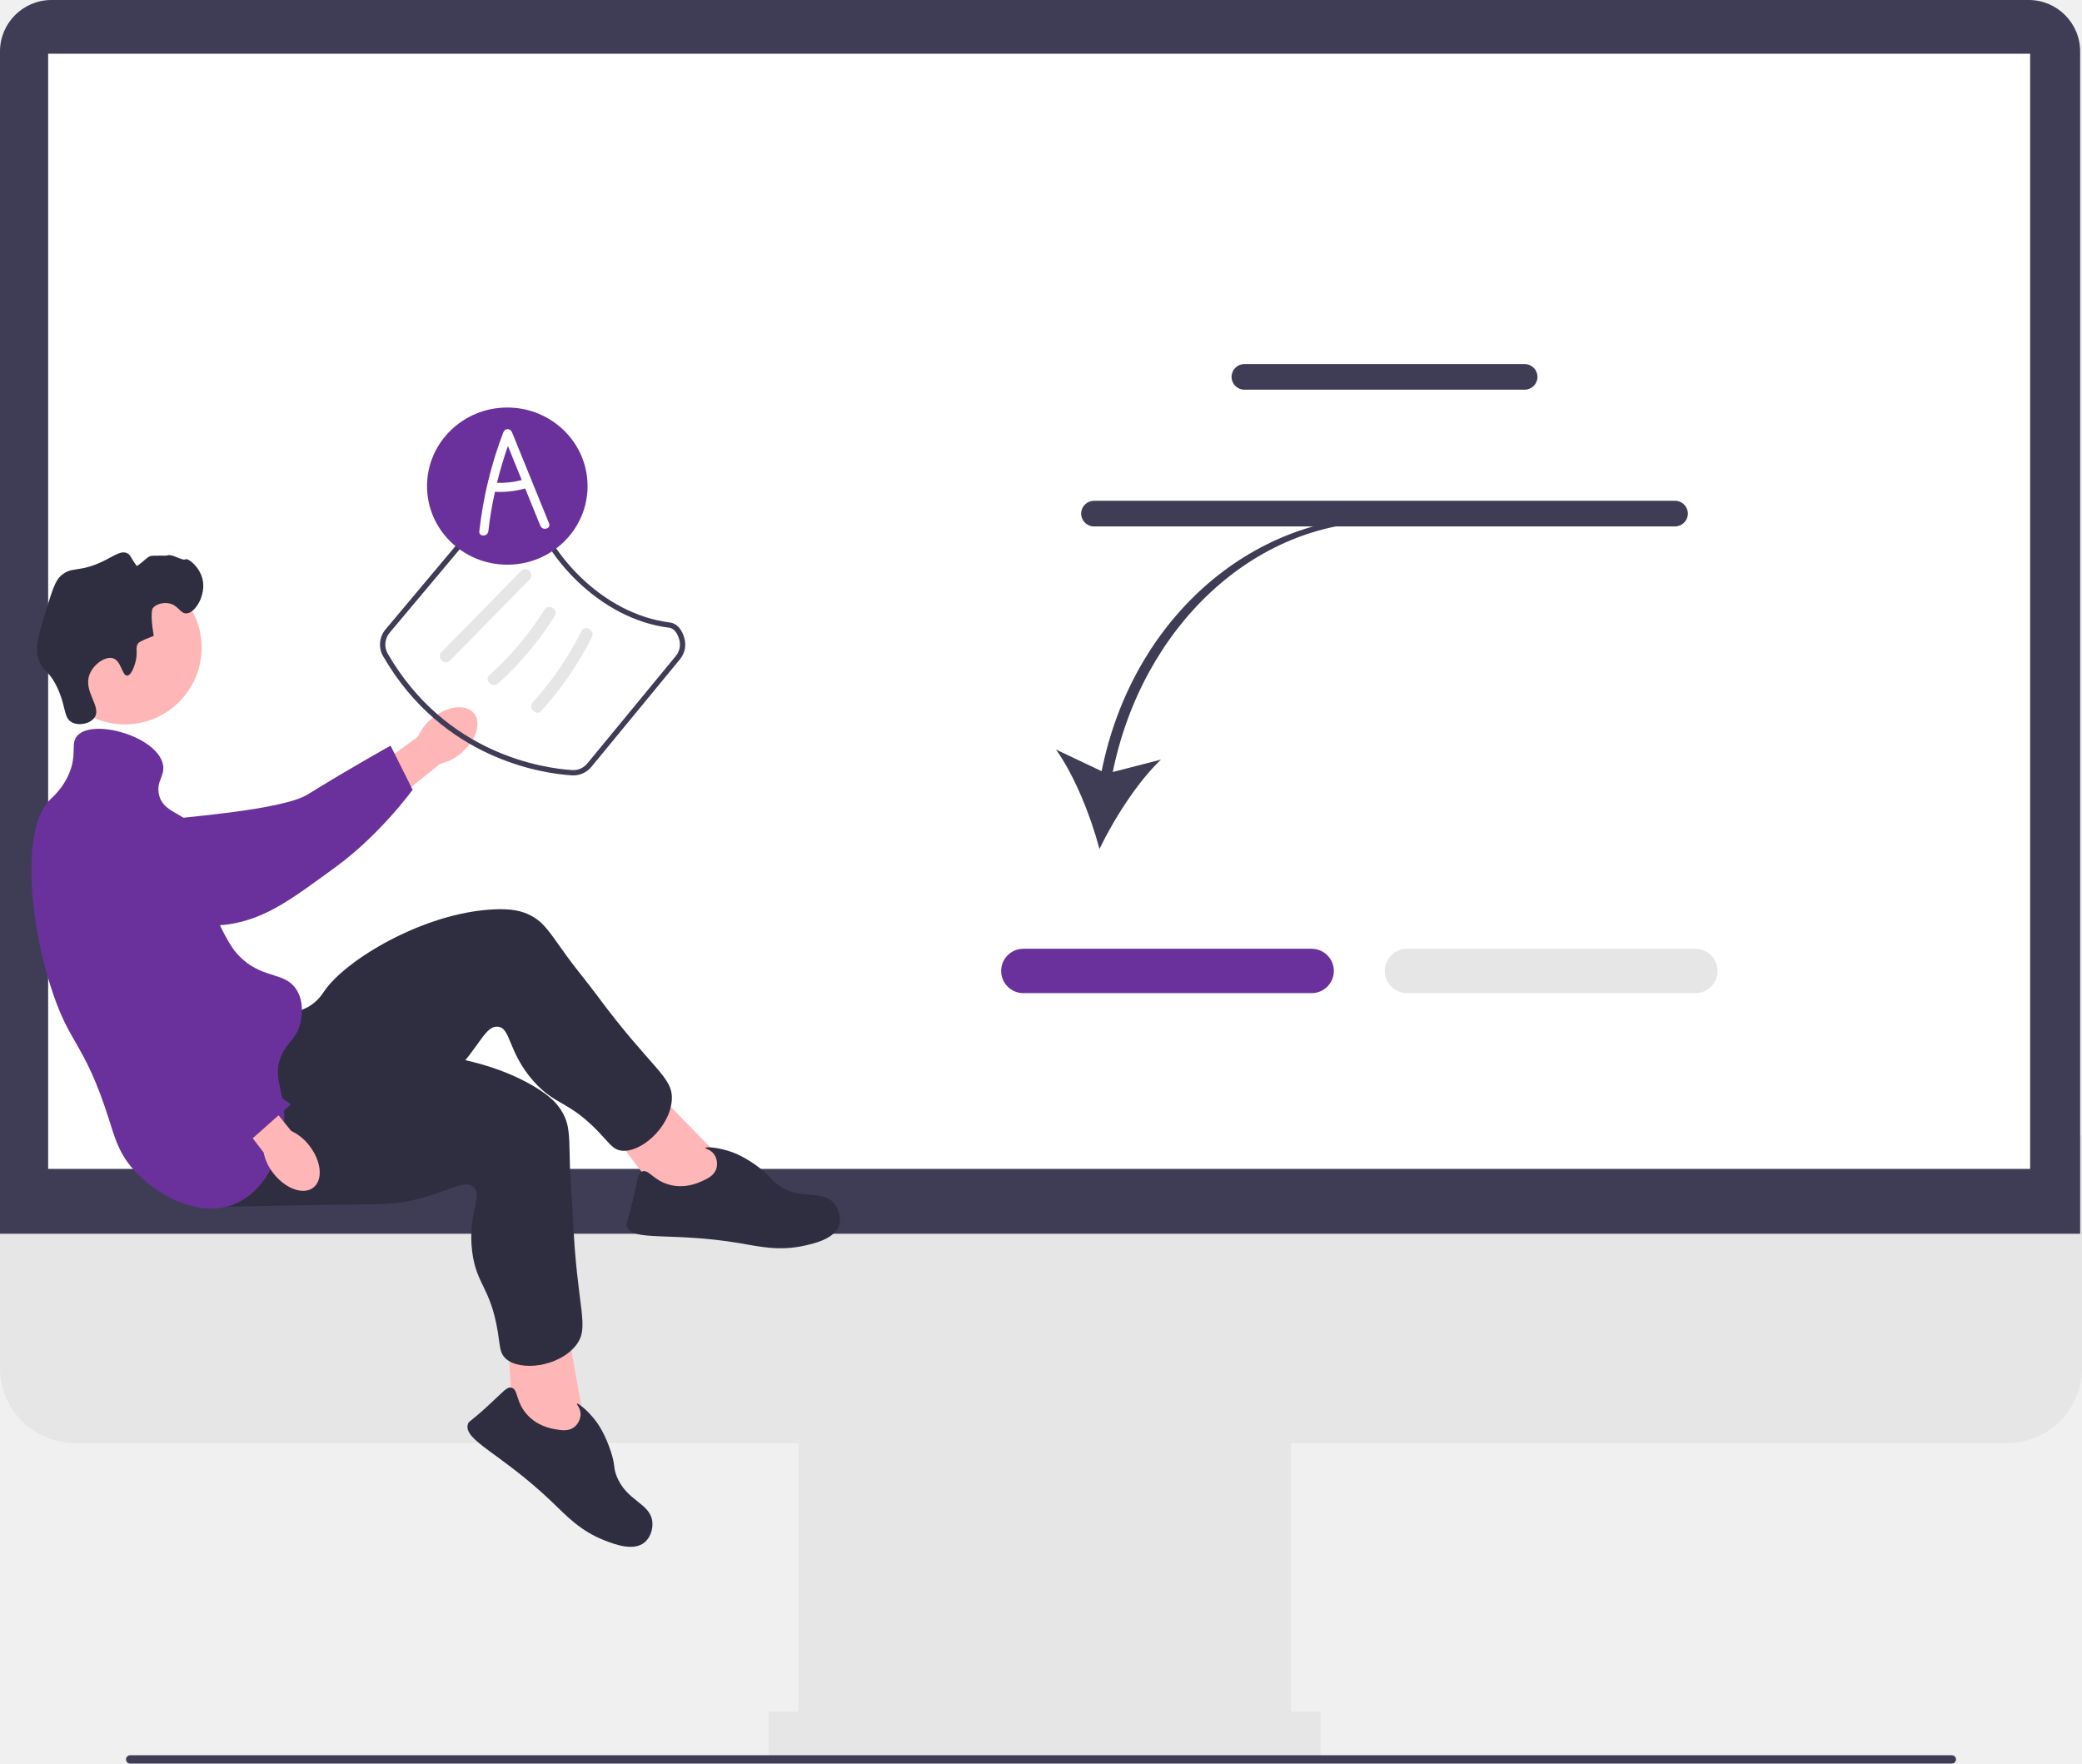
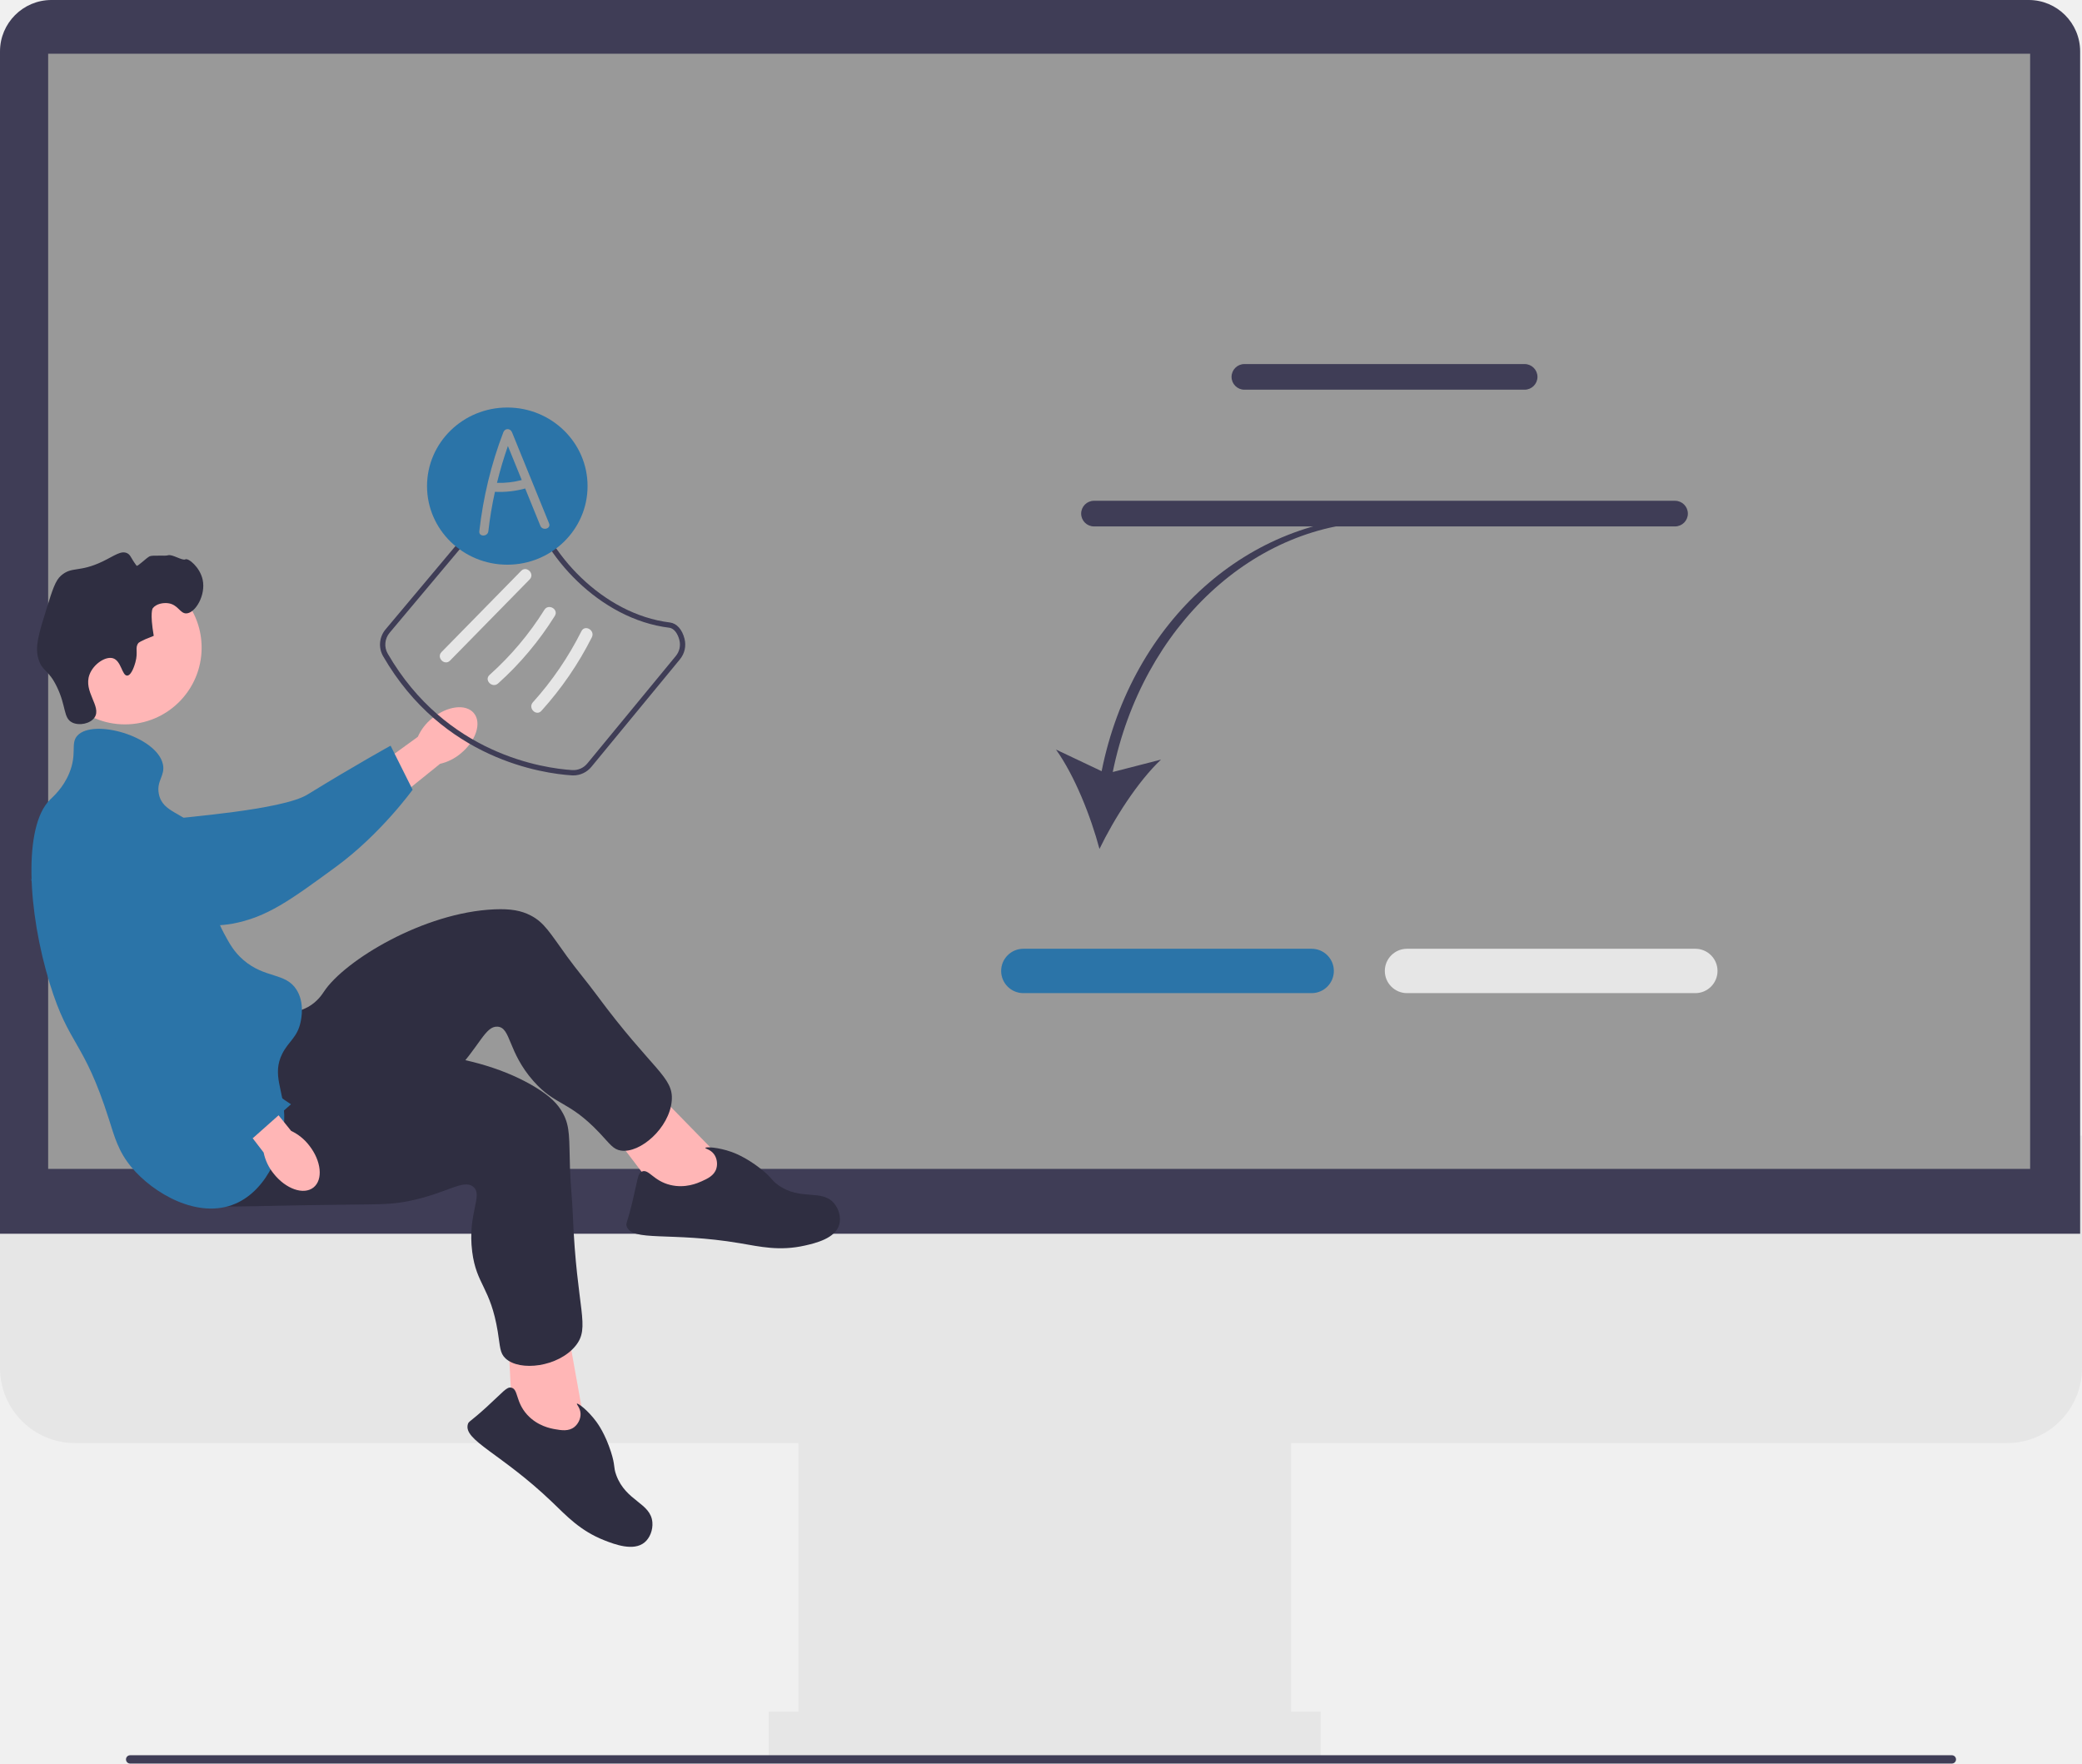
<svg xmlns="http://www.w3.org/2000/svg" width="596.912" height="505.575" viewBox="0 0 596.912 505.575" role="img" artist="Katerina Limpitsouni" source="https://undraw.co/">
  <g>
    <path d="M575.427,413.696H21.485c-11.847,0-21.485-9.638-21.485-21.485v-66.671H596.912v66.671c0,11.847-9.638,21.485-21.485,21.485Z" fill="#e6e6e6" />
    <rect x="228.887" y="402.544" width="141.262" height="100.901" fill="#e6e6e6" />
    <rect x="220.39" y="490.7" width="158.256" height="12.745" fill="#e6e6e6" />
    <path d="M596.381,353.686H0V14.744C0,6.614,6.614,0,14.744,0H581.637c8.13,0,14.744,6.614,14.744,14.744V353.686Z" fill="#3f3d56" />
-     <rect x="13.808" y="15.401" width="568.234" height="319.698" fill="#fff" />
+     <rect x="13.808" y="15.401" width="568.234" height="319.698" fill="#999" />
  </g>
  <g>
    <path id="uuid-25324785-d0f2-4f1c-ad19-f4bb5410ff47-2317" d="M123.853,205.949c4.349-3.594,9.729-4.263,12.015-1.494,2.287,2.768,.614,7.924-3.737,11.519-1.718,1.46-3.761,2.487-5.958,2.995l-18.62,14.994-6.85-8.888,19.083-13.838c.914-2.062,2.308-3.875,4.066-5.288Z" fill="#ffb6b6" />
-     <path d="M16.233,239.779c-.009-.663-.003-6.447,4.279-10.103,4.919-4.199,11.86-2.5,14.294-1.904,5.624,1.377,6.085,3.79,11.366,6.268,9.88,4.637-2.499,2.264,3.38,.777,2.035-.515,31.312-2.545,38.6-7.031,14.174-8.724,23.831-14.013,23.831-14.013l6.313,12.626s-9.129,12.694-21.977,22.097c-13.179,9.646-19.769,14.469-29.783,16.332-.862,.16-22.072,3.782-39.155-8.981-3.897-2.911-11.036-8.245-11.147-16.07Z" fill="#6A319C" />
+     <path d="M16.233,239.779c-.009-.663-.003-6.447,4.279-10.103,4.919-4.199,11.86-2.5,14.294-1.904,5.624,1.377,6.085,3.79,11.366,6.268,9.88,4.637-2.499,2.264,3.38,.777,2.035-.515,31.312-2.545,38.6-7.031,14.174-8.724,23.831-14.013,23.831-14.013l6.313,12.626s-9.129,12.694-21.977,22.097c-13.179,9.646-19.769,14.469-29.783,16.332-.862,.16-22.072,3.782-39.155-8.981-3.897-2.911-11.036-8.245-11.147-16.07Z" fill="#2B74A8" />
    <circle cx="35.816" cy="185.675" r="21.993" fill="#ffb6b6" />
    <g>
      <polygon points="208.055 333.43 185.405 310.246 173.714 322.442 190.588 344.671 207.326 346.586 208.055 333.43" fill="#ffb6b6" />
      <path d="M78.726,289.954c1.325,.11,5.535,.953,9.558-1.26,2.746-1.511,4.155-3.757,4.63-4.472,5.901-8.863,28.552-22.684,48.881-23.535,4.604-.193,7.634,.341,10.388,1.776,3.905,2.036,5.464,4.952,10.42,11.783,2.711,3.737,5.71,7.257,8.454,10.97,16.062,21.736,22.151,23.443,21.529,30.411-.691,7.732-9.029,15.067-14.571,14.22-2.27-.347-3.149-1.925-6.181-5.12-8.891-9.368-12.57-7.637-18.9-14.812-7.391-8.377-6.423-15.323-10.279-15.591-3.576-.249-5.095,5.677-12.729,13.548-3.493,3.602-5.98,5.254-13.559,10.511-29.511,20.473-29.982,21.912-35.937,23.544-2.606,.714-21.1,5.785-27.688-2.284-10.31-12.627,14.046-50.682,25.983-49.69Z" fill="#2f2e41" />
      <path d="M201.13,338.669c1.666-.748,3.614-1.623,4.24-3.634,.424-1.361,.18-3.039-.697-4.198-1.011-1.338-2.508-1.514-2.448-1.751,.092-.36,3.632-.22,7.517,1.154,.733,.259,4.055,1.473,8.28,4.772,3.385,2.643,2.93,3.173,5.053,4.697,6.516,4.678,12.628,.991,16.154,5.378,1.361,1.693,1.941,4.097,1.369,6.04-1.15,3.903-6.743,5.246-9.8,5.94-7.362,1.67-12.933,.307-18.752-.674-19.787-3.334-30.904-.298-32.392-4.881-.282-.868,.176-.794,1.702-7.16,1.506-6.284,1.456-8.009,2.739-8.513,1.93-.757,3.227,2.688,8.089,3.867,4.309,1.045,7.865-.552,8.944-1.036Z" fill="#2f2e41" />
    </g>
    <g>
      <polygon points="167.788 409.275 162.065 377.372 145.542 380.899 147.023 408.768 159.798 419.751 167.788 409.275" fill="#ffb6b6" />
      <path d="M85.188,300.678c1.034,.835,4.044,3.897,8.617,4.325,3.121,.292,5.548-.776,6.342-1.1,9.86-4.02,36.364-2.737,53.662,7.974,3.917,2.426,6.125,4.569,7.598,7.303,2.088,3.877,1.741,7.166,2.006,15.601,.145,4.614,.65,9.211,.835,13.824,1.085,27.005,5.165,31.836,.737,37.253-4.913,6.01-15.932,7.397-20.042,3.584-1.683-1.561-1.524-3.361-2.239-7.707-2.097-12.744-6.112-13.378-7.321-22.869-1.411-11.082,3.29-16.286,.25-18.673-2.819-2.214-7.404,1.836-18.141,4.063-4.913,1.019-7.899,.989-17.122,1.084-35.915,.369-37.113,1.295-42.957-.698-2.557-.872-20.707-7.062-21.628-17.438-1.44-16.237,40.082-34.049,49.402-26.526Z" fill="#2f2e41" />
      <path d="M159.116,409.722c1.798,.316,3.901,.687,5.549-.626,1.115-.888,1.855-2.414,1.781-3.865-.086-1.675-1.225-2.661-1.042-2.823,.279-.246,3.128,1.858,5.572,5.176,.461,.626,2.528,3.496,4.172,8.598,1.317,4.088,.643,4.27,1.543,6.723,2.765,7.53,9.893,7.911,10.347,13.521,.175,2.165-.694,4.48-2.26,5.767-3.143,2.584-8.525,.555-11.444-.588-7.029-2.752-10.874-7.009-15.138-11.087-14.5-13.87-25.404-17.6-24.062-22.228,.254-.876,.591-.558,5.429-4.969,4.775-4.354,5.703-5.81,7.046-5.506,2.023,.457,1.16,4.036,4.522,7.742,2.979,3.284,6.818,3.96,7.983,4.165Z" fill="#2f2e41" />
    </g>
    <path d="M38.815,189.879c.856-3.063-.219-4.179,.877-5.554,0-0,.441-.553,4.384-2.046h0c-1.163-6.75-.292-7.892-.292-7.892,1.004-1.316,3.015-1.634,4.384-1.461,2.896,.364,3.408,2.982,5.261,2.923,2.56-.081,5.63-5.205,4.677-9.646-.777-3.622-4.129-6.313-4.969-5.846-.833,.463-3.832-1.578-4.969-1.169-.777,.279-4.432-.092-5.261,.292-.905,.42-3.498,3.035-3.745,2.705-1.722-2.289-1.686-3.089-2.685-3.582-1.771-.874-3.696,.742-7.015,2.338-6.83,3.285-8.829,1.325-11.984,4.092-1.594,1.398-2.448,4.069-4.092,9.353-2.299,7.391-3.449,11.086-2.338,14.615,1.132,3.598,2.8,2.815,5.261,7.892,2.74,5.651,1.796,8.936,4.384,10.23,2.001,1,5.216,.364,6.43-1.461,2.079-3.125-3.294-7.352-1.461-12.276,1.125-3.023,4.595-5.315,6.723-4.677,2.406,.722,2.583,5.036,4.092,4.969,1.292-.057,2.189-3.266,2.338-3.8Z" fill="#2f2e41" />
-     <path d="M22.154,210.924c4.5-5.046,22.832,.177,24.553,8.184,.708,3.294-1.905,4.684-1.169,8.476,1.076,5.547,7.169,5.169,11.692,10.815,6.421,8.016-.194,15.852,7.015,29.229,1.54,2.859,2.839,5.268,5.554,7.6,6.23,5.351,12.027,3.516,15.199,8.476,2.372,3.71,1.397,8.282,1.169,9.353-.936,4.392-3.473,5.462-5.261,9.061-2.975,5.988,.393,10.384,.585,17.538,.239,8.951-4.517,21.358-14.03,25.429-10.687,4.574-23.577-3.001-29.814-10.523-3.722-4.488-4.802-8.628-6.43-13.738-7.277-22.837-11.388-20.772-16.953-38.875-6.362-20.695-7.612-44.941,0-52.613,1.009-1.017,3.786-3.367,5.554-7.6,2.379-5.695,.324-8.556,2.338-10.815Z" fill="#6A319C" />
+     <path d="M22.154,210.924c4.5-5.046,22.832,.177,24.553,8.184,.708,3.294-1.905,4.684-1.169,8.476,1.076,5.547,7.169,5.169,11.692,10.815,6.421,8.016-.194,15.852,7.015,29.229,1.54,2.859,2.839,5.268,5.554,7.6,6.23,5.351,12.027,3.516,15.199,8.476,2.372,3.71,1.397,8.282,1.169,9.353-.936,4.392-3.473,5.462-5.261,9.061-2.975,5.988,.393,10.384,.585,17.538,.239,8.951-4.517,21.358-14.03,25.429-10.687,4.574-23.577-3.001-29.814-10.523-3.722-4.488-4.802-8.628-6.43-13.738-7.277-22.837-11.388-20.772-16.953-38.875-6.362-20.695-7.612-44.941,0-52.613,1.009-1.017,3.786-3.367,5.554-7.6,2.379-5.695,.324-8.556,2.338-10.815Z" fill="#2B74A8" />
    <g>
      <path id="uuid-91308677-eda7-42a2-9f2e-a07e84038198-2318" d="M88.653,328.391c3.489,4.433,4.03,9.827,1.208,12.047-2.822,2.22-7.937,.426-11.427-4.01-1.418-1.753-2.396-3.819-2.852-6.028l-14.547-18.971,7.517-5.733,14.911,18.503c2.04,.962,3.819,2.4,5.19,4.191Z" fill="#ffb6b6" />
-       <path d="M35.377,230.155c.647-.145,6.311-1.319,10.763,2.127,5.115,3.959,4.867,11.1,4.78,13.605-.201,5.786-2.468,6.73-3.817,12.406-2.524,10.619,2.283,20.487,4.938,25.939,.919,1.887,3.872,7.662,9.75,13.881,11.432,12.095,21.632,18.46,21.632,18.46l-10.958,9.74s-17.455-5.32-29.282-15.979c-12.132-10.934-30.789-49.619-34.657-59.043-.333-.812,4.385,12.382,13.393-6.946,2.055-4.409,5.82-12.486,13.457-14.192Z" fill="#6A319C" />
+       <path d="M35.377,230.155c.647-.145,6.311-1.319,10.763,2.127,5.115,3.959,4.867,11.1,4.78,13.605-.201,5.786-2.468,6.73-3.817,12.406-2.524,10.619,2.283,20.487,4.938,25.939,.919,1.887,3.872,7.662,9.75,13.881,11.432,12.095,21.632,18.46,21.632,18.46l-10.958,9.74s-17.455-5.32-29.282-15.979c-12.132-10.934-30.789-49.619-34.657-59.043-.333-.812,4.385,12.382,13.393-6.946,2.055-4.409,5.82-12.486,13.457-14.192Z" fill="#2B74A8" />
    </g>
  </g>
  <g>
    <path d="M315.838,221.081l-13.084-6.198c5.366,7.489,9.99,19.185,12.466,28.493,4.191-8.67,10.948-19.278,17.636-25.614l-13.828,3.557c8.521-41.76,40.569-71.739,77.27-71.739l.52-1.508c-38.334,0-72.28,29.564-80.98,73.01Z" fill="#3f3d56" />
-     <path d="M376.057,284.71h-82.668c-3.506,0-6.359-2.853-6.359-6.359s2.853-6.359,6.359-6.359h82.668c3.506,0,6.359,2.853,6.359,6.359s-2.853,6.359-6.359,6.359Z" fill="#6A319C" />
+     <path d="M376.057,284.71h-82.668c-3.506,0-6.359-2.853-6.359-6.359s2.853-6.359,6.359-6.359h82.668c3.506,0,6.359,2.853,6.359,6.359s-2.853,6.359-6.359,6.359Z" fill="#2B74A8" />
    <path d="M486.057,284.71h-82.668c-3.506,0-6.359-2.853-6.359-6.359s2.853-6.359,6.359-6.359h82.668c3.506,0,6.359,2.853,6.359,6.359s-2.853,6.359-6.359,6.359Z" fill="#e6e6e6" />
  </g>
  <g>
    <path d="M437.118,111.717h-80.357c-2.026,0-3.674-1.648-3.674-3.674s1.648-3.674,3.674-3.674h80.357c2.026,0,3.674,1.648,3.674,3.674s-1.648,3.674-3.674,3.674Z" fill="#3f3d56" />
    <path d="M480.239,150.915h-166.598c-2.026,0-3.674-1.648-3.674-3.674s1.648-3.674,3.674-3.674h166.598c2.026,0,3.674,1.648,3.674,3.674,0,2.026-1.648,3.674-3.674,3.674Z" fill="#3f3d56" />
  </g>
  <path d="M36.121,504.385c0,.66,.53,1.19,1.19,1.19H559.601c.66,0,1.19-.53,1.19-1.19,0-.66-.53-1.19-1.19-1.19H37.311c-.66,0-1.19,.53-1.19,1.19Z" fill="#3f3d56" />
  <path d="M164.369,222.297c-.142,0-.283-.005-.425-.014-8.369-.537-37.005-4.589-54.1-34.148-1.409-2.434-1.131-5.528,.69-7.698l31.66-37.722c1.295-1.543,3.295-2.431,5.32-2.407,1.4,.033,4.715,.387,5.358,2.942,3.803,15.097,19.863,32.847,39.177,35.2,1.958,.238,3.529,1.984,4.204,4.672,.526,2.092,.04,4.248-1.335,5.916l-25.362,30.798c-1.288,1.564-3.179,2.461-5.188,2.461Zm-16.976-80.472c-1.547,0-3.052,.693-4.036,1.865l-31.66,37.722c-1.413,1.683-1.629,4.079-.54,5.962,16.719,28.907,44.705,32.868,52.884,33.393,1.67,.112,3.274-.6,4.343-1.897l25.363-30.798c1.065-1.292,1.441-2.961,1.034-4.581-.398-1.586-1.373-3.347-2.916-3.535-19.952-2.43-36.54-20.753-40.466-36.335-.318-1.262-2.232-1.755-3.918-1.795-.03-.001-.06-.001-.09-.001Z" fill="#3f3d56" />
  <path d="M129.03,189.376l22.826-23.273c1.56-1.591-.884-4.039-2.446-2.446l-22.826,23.273c-1.56,1.591,.884,4.039,2.446,2.446h0Z" fill="#e6e6e6" />
  <path d="M142.806,195.933c6.3-5.646,11.774-12.184,16.256-19.358,1.183-1.894-1.809-3.632-2.987-1.746-4.334,6.935-9.626,13.199-15.715,18.657-1.661,1.489,.792,3.929,2.446,2.446h0Z" fill="#e6e6e6" />
  <path d="M155.223,203.784c5.736-6.353,10.618-13.444,14.461-21.093,.997-1.984-1.986-3.738-2.987-1.746-3.714,7.39-8.378,14.253-13.92,20.393-1.489,1.649,.951,4.103,2.446,2.446h0Z" fill="#e6e6e6" />
  <g>
-     <ellipse cx="145.443" cy="139.357" rx="23.013" ry="22.528" fill="#6A319C" />
-     <path d="M157.417,150.043c-3.539-8.702-7.079-17.403-10.618-26.105-.489-1.202-2.02-1.244-2.497,0-3.497,9.123-5.782,18.643-6.881,28.349-.187,1.653,2.404,1.64,2.59,0,.43-3.798,1.068-7.568,1.888-11.298,2.916,.153,5.857-.174,8.671-.953,1.45,3.565,2.9,7.13,4.35,10.696,.62,1.523,3.126,.857,2.497-.688Zm-14.931-11.614c.872-3.57,1.918-7.098,3.131-10.57l3.969,9.758c-2.325,.61-4.702,.882-7.1,.811Z" fill="#fff" />
+     <ellipse cx="145.443" cy="139.357" rx="23.013" ry="22.528" fill="#2B74A8" />
+     <path d="M157.417,150.043c-3.539-8.702-7.079-17.403-10.618-26.105-.489-1.202-2.02-1.244-2.497,0-3.497,9.123-5.782,18.643-6.881,28.349-.187,1.653,2.404,1.64,2.59,0,.43-3.798,1.068-7.568,1.888-11.298,2.916,.153,5.857-.174,8.671-.953,1.45,3.565,2.9,7.13,4.35,10.696,.62,1.523,3.126,.857,2.497-.688Zm-14.931-11.614c.872-3.57,1.918-7.098,3.131-10.57l3.969,9.758c-2.325,.61-4.702,.882-7.1,.811Z" fill="#999" />
  </g>
</svg>
